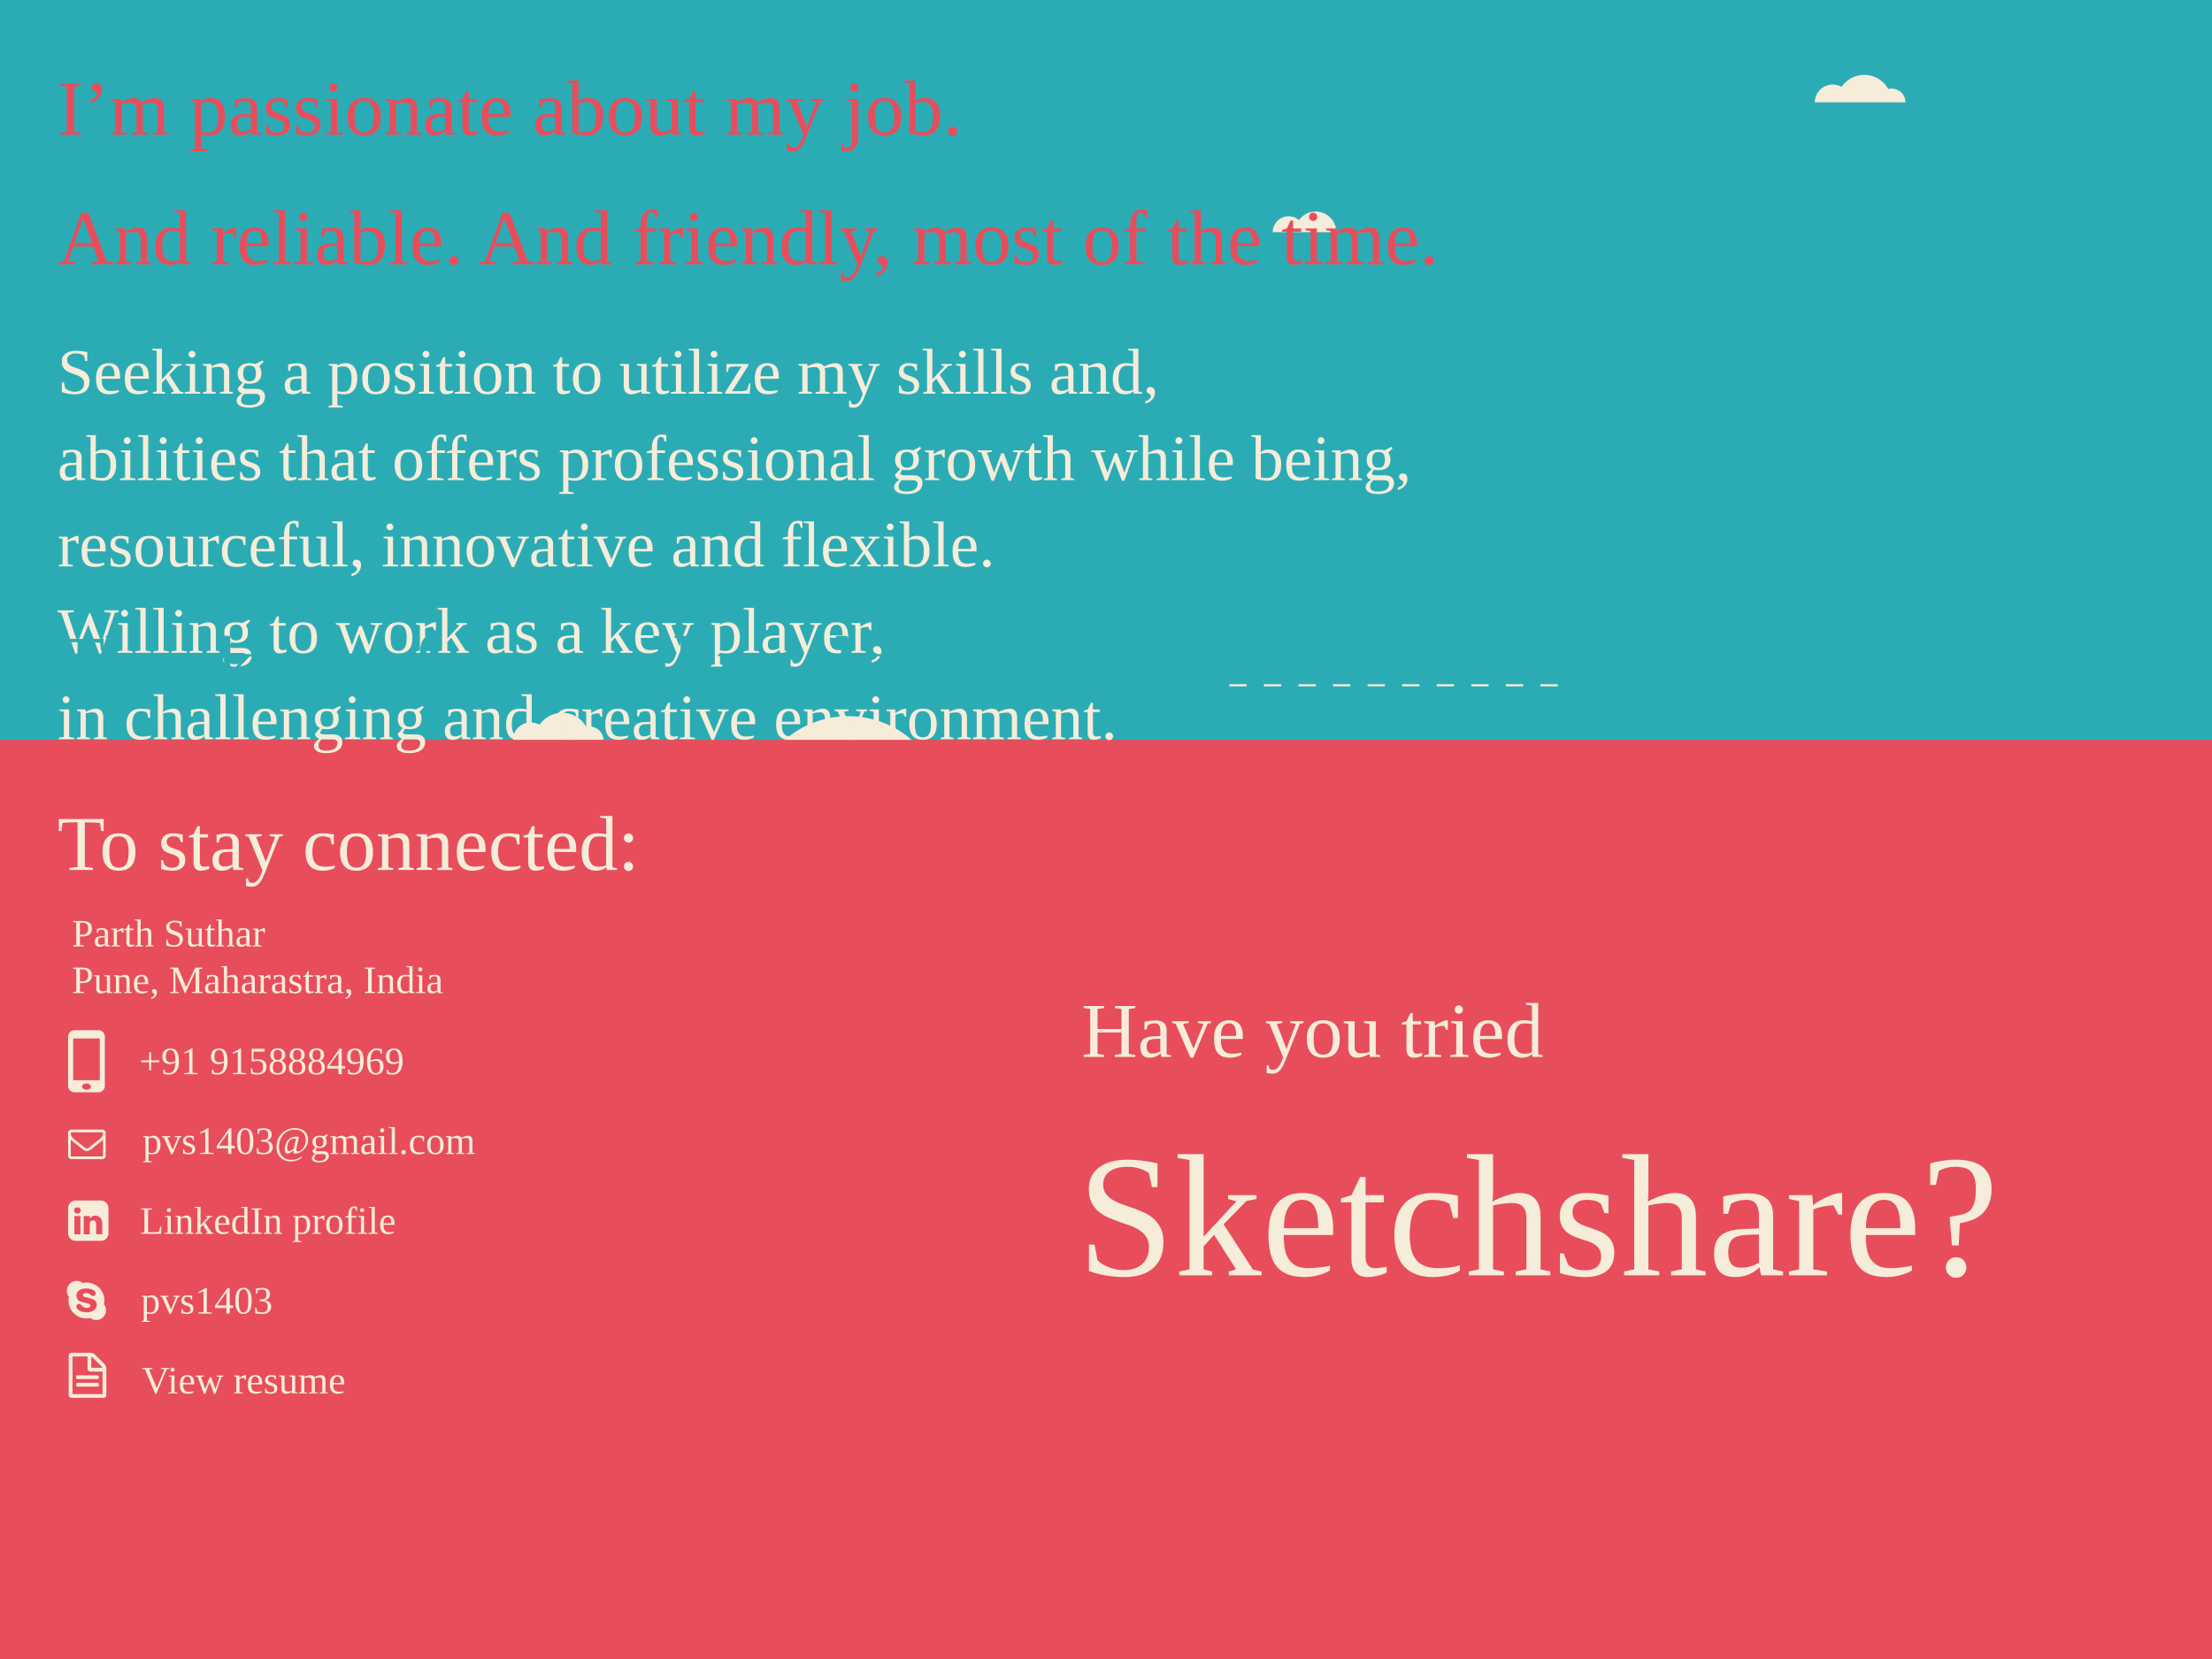
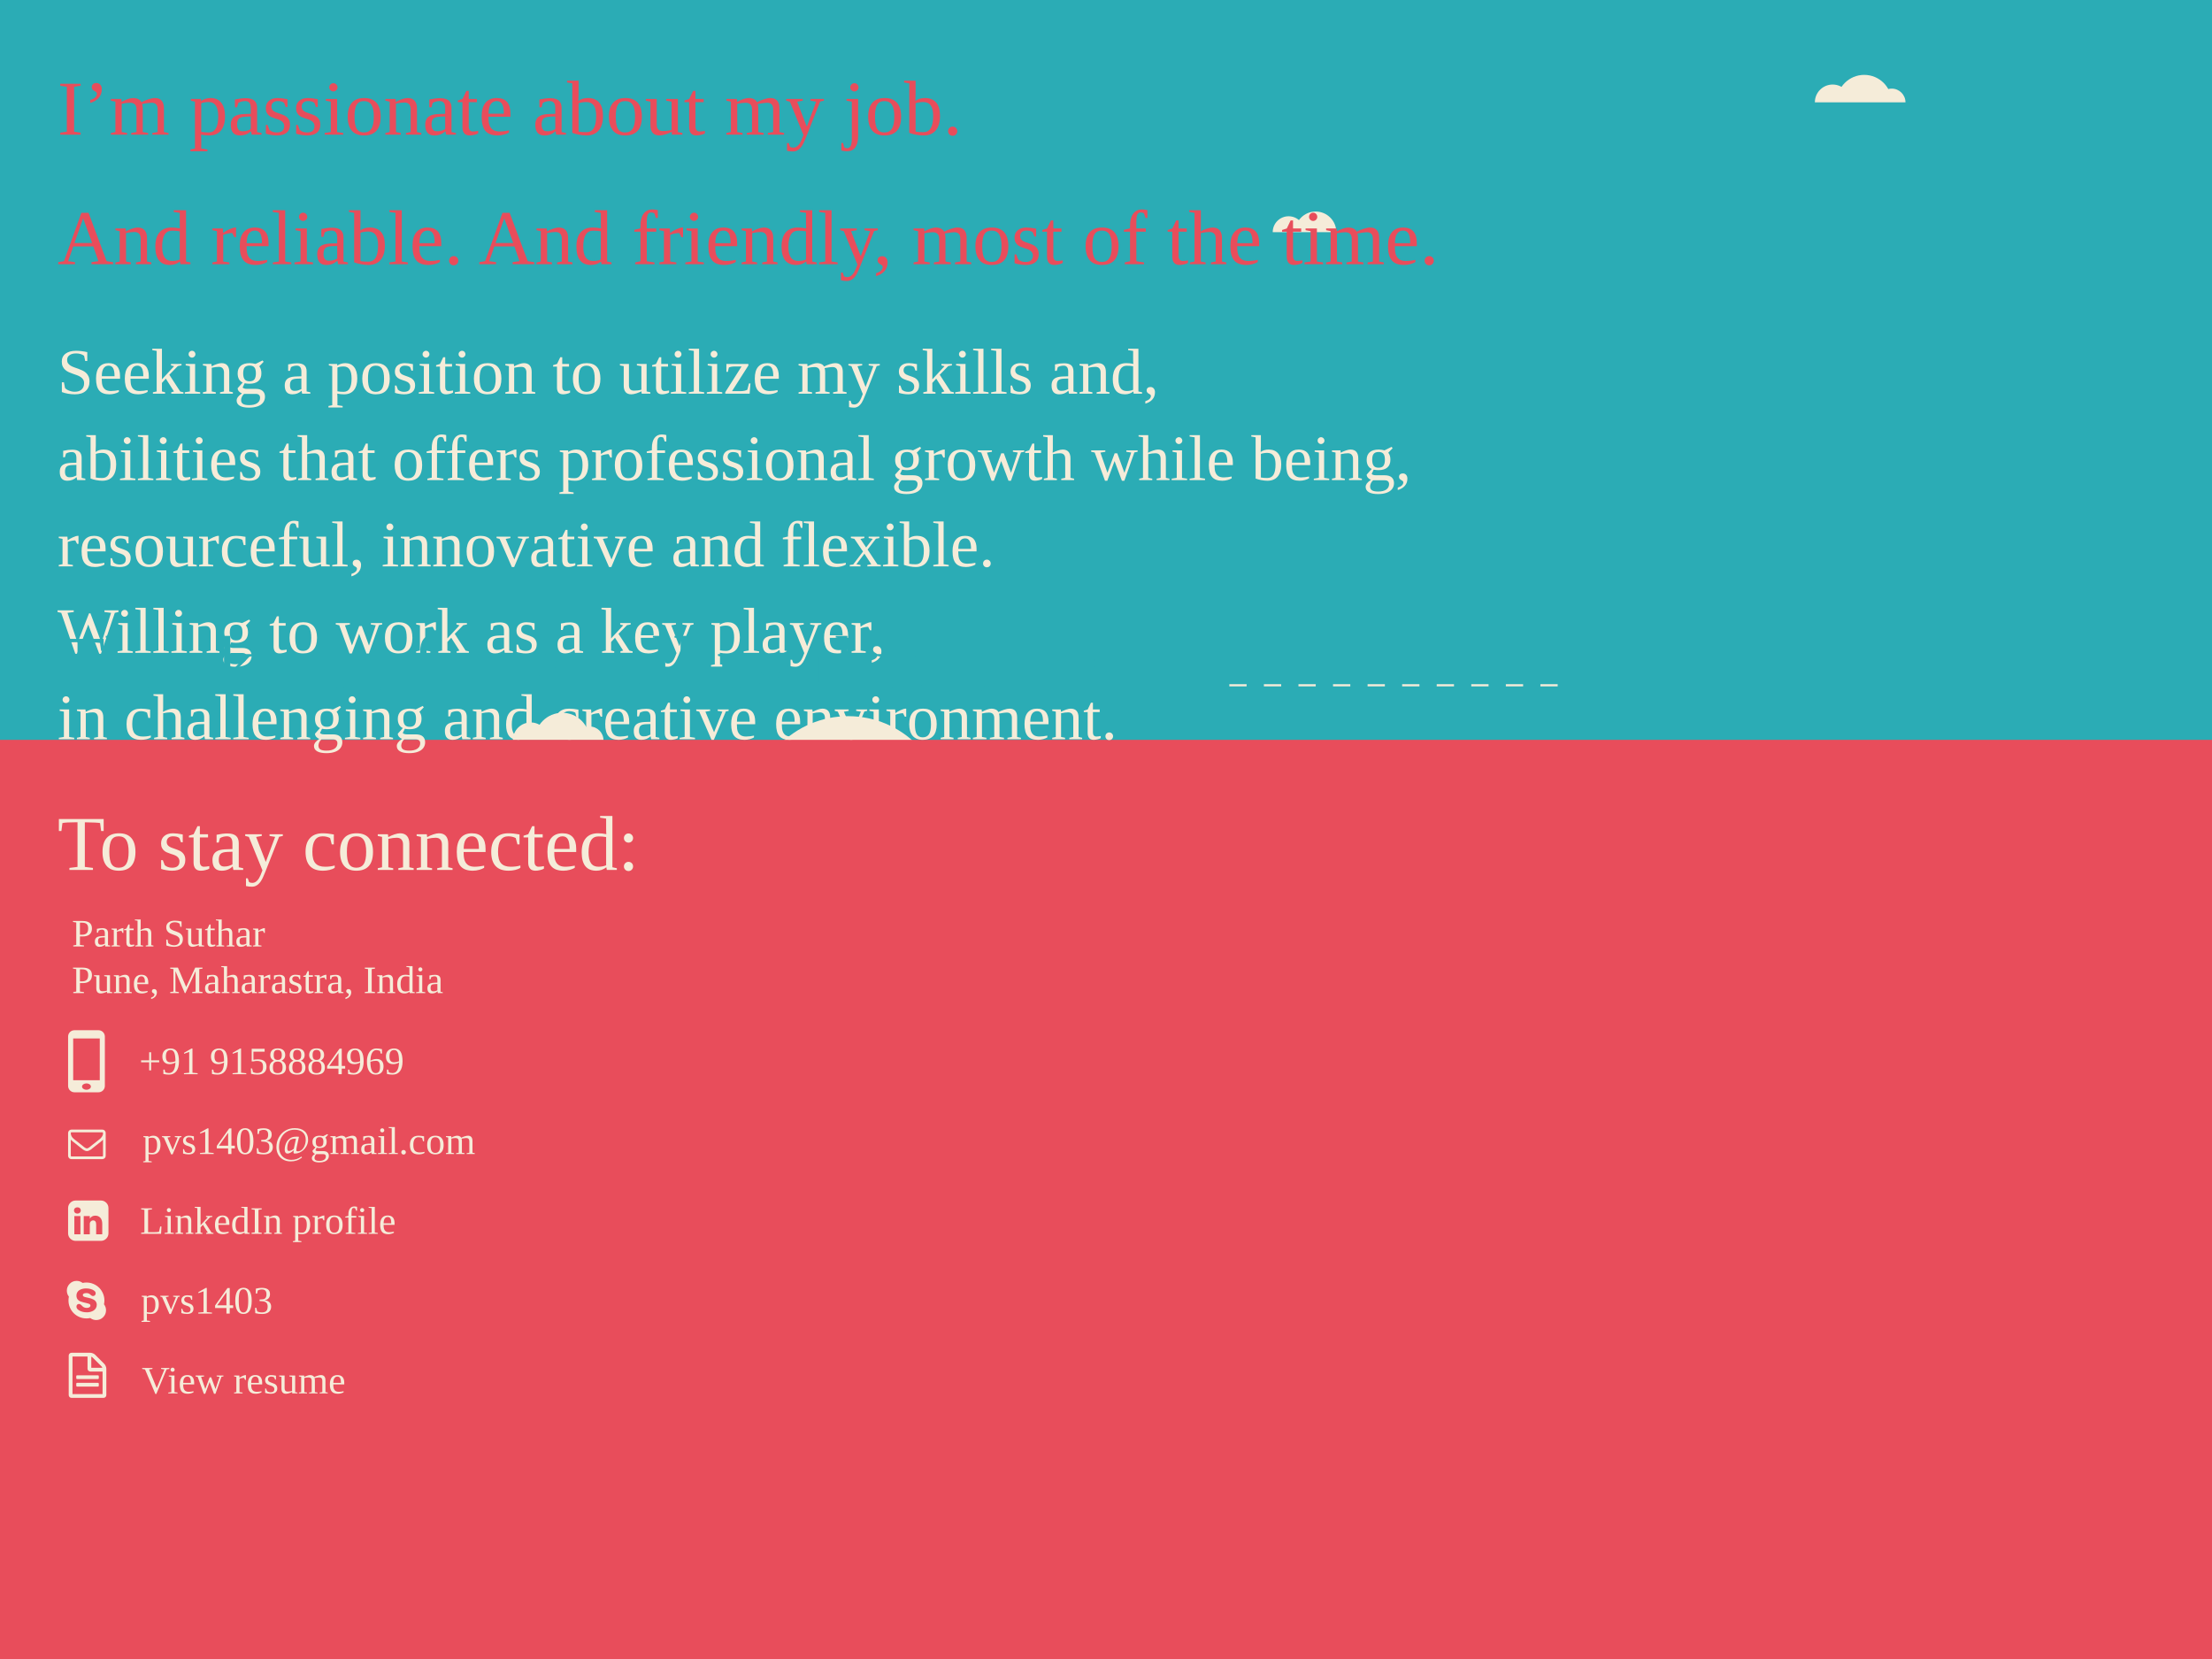
<svg xmlns="http://www.w3.org/2000/svg" width="1024" height="768" viewBox="0 0 1024 768">
  <rect x="-5882.951" y="-5137.504" fill="#F5ECD9" width="12784.607" height="11218.004" id="bg5" />
  <rect x="-7653.467" y="-7098.016" fill="#2BACB5" stroke="#000" stroke-miterlimit="10" width="15687.934" height="14889.029" id="sky" />
  <g id="mountains">
    <path fill="#D4E5F6" d="M-792.243 1119.833" />
    <polygon fill="#14757B" points="-209.3,510.472 -37.804,689.235 -193.184,705.394" />
    <polygon fill="#ACE8EA" points="-402.598,667.509 -345.107,604.72 -321.267,642.229 -398.216,859.793" />
    <path fill="#A7C6E8" d="M-927.366 1503.302" />
    <path fill="#A7C6E8" d="M-1577.241 1702.573" />
    <path fill="#C1DDF3" d="M-1577.241 1702.573" />
    <path fill="#5984C3" d="M-832.03 1389.982" />
    <path fill="#A7C6E8" d="M-588.439 1107.608" />
    <path fill="#0D72B9" d="M-854.126 1095.198" />
    <polygon fill="#ACE8EA" points="-854.126,1095.198 -735.19,578.242 -588.439,1107.608" />
    <polygon fill="#F5ECD9" points="-735.19,578.242 -649.129,529.291 -588.439,1107.608" />
    <polygon fill="#fff" points="-646.729,553.362 -649.129,529.291 -566.951,373.859 -471.992,709.22" />
    <polygon fill="#229098" points="-588.439,1107.608 -471.992,709.22 -626.096,552.59 -646.729,553.362" />
    <polygon fill="#F5ECD9" points="-345.107,1147.357 -588.439,1107.608 -471.992,709.22 -402.598,667.509" />
    <polygon fill="#C1E8E7" points="-566.951,373.859 -402.598,667.509 -471.992,709.22" />
    <path fill="#5984C3" d="M-854.126 1095.198" />
    <polygon fill="#fff" points="-345.107,604.72 -209.3,510.472 -180.034,864.441" />
    <polygon fill="#14757B" points="-398.216,859.793 -330.423,1226.866 -180.034,864.441 -321.267,642.229" />
    <polygon fill="#ACE8EA" points="-357.747,1078.915 -330.423,1226.866 -398.216,859.793 -588.439,1107.608" />
    <polygon fill="#229098" points="-209.3,510.472 -193.184,705.394 -180.034,864.441" />
    <polygon fill="#14757B" points="-191.831,1193.399 -180.034,864.441 -330.423,1226.866" />
    <polygon fill="#229098" points="71.511,1204.285 -191.831,1193.399 -180.034,864.441" />
    <polygon fill="#ACE8EA" points="71.511,1204.285 -37.804,689.235 -180.034,864.441" />
    <polygon fill="#F5ECD9" points="71.511,1204.285 227.962,1204.132 -37.804,689.235" />
    <polygon fill="#14757B" points="-37.804,689.235 171.052,897.846 227.962,1204.132" />
    <polygon fill="#63D3D6" points="227.962,1204.132 426.55,1189.605 171.052,897.846" />
    <polygon fill="#ACE8EA" points="-37.804,689.235 -116.212,415.166 88.257,723.859" />
    <polygon fill="#63D3D6" points="171.052,897.846 88.257,723.859 -37.804,689.235" />
    <polygon fill="#fff" points="-37.804,689.235 -116.212,415.166 -209.3,510.472" />
    <polygon fill="#229098" points="-402.598,667.509 -345.107,604.72 -566.951,373.859" />
    <polygon fill="#63D3D6" points="426.55,1189.605 490.657,1138.932 273.831,934.037" />
    <polygon fill="#ACE8EA" points="490.657,1138.932 701.151,1101.004 454.365,929.785 273.831,934.037" />
    <polygon fill="#C1E8E7" points="255.411,944.84 148.075,795.87 148.075,691.64 250.054,605.882 454.365,929.785" />
    <polygon fill="#1C8389" points="701.151,1101.004 250.054,605.882 454.365,929.785" />
    <polygon fill="#fff" points="168.141,820.025 255.411,944.84 250.054,605.882 88.257,723.859" />
    <polygon fill="#63D3D6" points="488.188,867.465 599.406,883.821 761.608,1042.641 701.151,1101.004" />
    <polygon fill="#C1E8E7" points="454.365,929.785 490.657,1138.932 255.411,944.84" />
    <polygon fill="#C1E8E7" points="599.406,883.821 701.151,1101.004 761.608,1042.641" />
  </g>
  <g id="clouds">
    <path fill="#F5ECD9" d="M188.406 612.645c0-10.18-8.252-18.432-18.432-18.432s-18.432 8.252-18.432 18.432h36.864z" />
    <path fill="#F5ECD9" d="M273.68 612.645c0-10.18-8.252-18.432-18.432-18.432-10.186 0-18.438 8.252-18.438 18.432h36.87z" />
    <path fill="#F5ECD9" d="M231.043 612.645c0-15.688-12.729-28.424-28.426-28.424s-28.43 12.729-28.43 28.424h56.856z" />
    <g fill="#F5ECD9">
      <path d="M253.926 342.688c0-4.557-3.693-8.25-8.25-8.25s-8.25 3.693-8.25 8.25h16.5zM279.373 342.688c0-3.513-2.854-6.361-6.361-6.361s-6.361 2.849-6.361 6.361h12.722zM273.012 342.688c0-7.026-5.697-12.723-12.725-12.723-7.025 0-12.729 5.696-12.729 12.723h25.454z" />
    </g>
    <g fill="#F5ECD9">
      <path d="M460.604 534.379c0-6.624 5.369-11.992 11.993-11.992 6.622 0 11.991 5.368 11.991 11.992h-23.984zM376.655 534.379c0-9.936 8.06-17.989 17.979-17.989 9.938 0 17.982 8.062 17.982 17.989h-35.961zM400.641 534.379c0-19.871 16.104-35.979 35.979-35.979s35.979 16.104 35.979 35.979h-71.958z" />
    </g>
    <g fill="#F5ECD9">
      <path d="M482.551 554.23c0-5.273 4.271-9.562 9.549-9.562 5.271 0 9.557 4.273 9.557 9.562h-19.106zM497.275 554.23c0-4.064 3.297-7.361 7.354-7.361 4.062 0 7.357 3.297 7.357 7.361h-14.711z" />
    </g>
    <g fill="#F5ECD9">
      <path d="M803.939 380.535c0-19.677-15.953-35.632-35.641-35.632-19.682 0-35.627 15.955-35.627 35.632h71.268zM830.49 380.535c0-14.669-11.889-26.558-26.557-26.558-14.678 0-26.562 11.889-26.562 26.558h53.119zM744.854 380.535c0-8.801-7.137-15.936-15.938-15.936-8.803 0-15.938 7.135-15.938 15.936h31.876zM418.438 513.637c0-18.051-14.633-32.684-32.684-32.684-18.057 0-32.688 14.633-32.688 32.684h65.372zM377.432 513.637c0-13.455-10.896-24.354-24.354-24.354-13.447 0-24.354 10.896-24.354 24.354h48.708zM437.926 513.637c0-10.764-8.729-19.479-19.488-19.479-10.764 0-19.479 8.725-19.479 19.479h38.967zM338.449 513.637c0-8.062-6.543-14.617-14.609-14.617-8.072 0-14.617 6.561-14.617 14.617h29.226zM366.605 442.211" />
      <path d="M346.316 370.211" />
      <path d="M667.055 556.801c0-8.953-7.258-16.211-16.211-16.211s-16.211 7.258-16.211 16.211h32.422zM717.055 556.801c0-6.896-5.596-12.5-12.5-12.5-6.896 0-12.5 5.604-12.5 12.5h25zM704.555 556.801c0-13.807-11.188-25-25-25s-25 11.193-25 25h50zM304.781 534.908c0-7.674-6.229-13.896-13.896-13.896s-13.895 6.229-13.895 13.896h27.791zM315.139 534.908c0-5.721-4.637-10.357-10.354-10.357s-10.354 4.646-10.354 10.357h20.708zM281.736 534.908c0-3.438-2.777-6.215-6.215-6.215-3.432 0-6.215 2.771-6.215 6.215h12.43zM362.755 376.418c0-8.264-6.697-14.961-14.961-14.961-8.271 0-14.959 6.697-14.959 14.961h29.92zM467.479 376.418c0-12.395-10.047-22.441-22.438-22.441-12.396 0-22.44 10.047-22.44 22.441h44.878zM437.558 376.418c0-24.789-20.094-44.883-44.881-44.883s-44.886 20.094-44.886 44.883h89.767zM511.904 600.949c0-5.273-4.271-9.547-9.547-9.547-5.271 0-9.557 4.271-9.557 9.547h19.104zM497.182 600.949c0-4.064-3.297-7.361-7.354-7.361-4.062 0-7.355 3.297-7.355 7.361h14.709zM618.617 107.473c0-5.273-4.271-9.547-9.549-9.547-5.271 0-9.547 4.273-9.547 9.547h19.096zM603.898 107.473c0-4.064-3.307-7.361-7.361-7.361-4.062 0-7.357 3.297-7.357 7.361h14.718zM856.65 47.383c0-4.557-3.692-8.25-8.25-8.25-4.562 0-8.25 3.693-8.25 8.25h16.5zM882.098 47.383c0-3.513-2.848-6.361-6.354-6.361-3.521 0-6.355 2.849-6.355 6.361h12.709zM875.736 47.383c0-7.026-5.697-12.723-12.729-12.723-7.021 0-12.729 5.696-12.729 12.723h25.458zM66 395.904c0-5.273 4.271-9.547 9.549-9.547 5.271 0 9.547 4.271 9.547 9.547h-19.096zM80.725 395.904c0-4.064 3.297-7.361 7.361-7.361 4.062 0 7.363 3.297 7.363 7.361h-14.724z" />
    </g>
    <path fill="#F5ECD9" d="M64.212 540.55h-8v-1h8v1zm-16 0h-8v-1h8v1zm-16 0h-8v-1h8v1zm-16 0h-8v-1h8v1zm-16 0h-8v-1h8v1zm-16 0h-8v-1h8v1zm-16 0h-8v-1h8v1zm-16 0h-8v-1h8v1zm-16 0h-8v-1h8v1zm-16 0h-8v-1h8v1zm-16 0h-8v-1h8v1zm-16 0h-5.417v-1h5.417v1z" />
    <path fill="#F5ECD9" d="M1151.275 93.095h-8v-1h8v1zm-16 0h-8v-1h8v1zm-16 0h-8v-1h8v1zm-16 0h-8v-1h8v1zm-16 0h-8v-1h8v1zm-16 0h-8v-1h8v1zm-16 0h-8v-1h8v1z" />
    <path fill="#F5ECD9" d="M721.096 317.734h-8v-1h8v1zm-16 0h-8v-1h8v1zm-16 0h-8v-1h8v1zm-16 0h-8v-1h8v1zm-16 0h-8v-1h8v1zm-16 0h-8v-1h8v1zm-16 0h-8v-1h8v1zm-16 0h-8v-1h8v1zm-16 0h-8v-1h8v1zm-16 0h-8v-1h8v1z" />
  </g>
  <g id="contacts">
    <rect x="-2766.482" y="342.5" fill="#E84D5B" width="6910.617" height="445.5" />
    <g id="email" fill="#F5ECD9">
      <text transform="translate(66 534.232)" font-weight="100" font-size="18">pvs1403@gmail.com</text>
      <path d="M47.688 535.041v-7.457c-.204.233-.431.447-.671.643-1.731 1.332-3.115 2.432-4.136 3.282-.33.277-.599.496-.804.647-.207.151-.487.31-.843.471-.354.159-.684.237-.99.237h-.021c-.311 0-.645-.078-.993-.237-.354-.161-.633-.314-.839-.471-.206-.151-.474-.372-.804-.647-1.022-.854-2.4-1.948-4.136-3.282-.24-.191-.461-.404-.675-.643v7.457c0 .084.031.157.097.219.062.063.135.094.22.094h14.297c.084 0 .157-.031.219-.094.063-.062.097-.135.097-.219h-.018zm0-10.205v-.238l-.006-.126-.03-.12-.053-.089c-.02-.061-.048-.086-.088-.069l-.136-.022h-14.296c-.083 0-.157.031-.222.092-.062.062-.092.139-.092.223 0 1.09.479 2.008 1.428 2.757 1.25.98 2.548 2.011 3.893 3.076l.34.283.446.362c.106.085.252.188.435.306.176.118.341.209.488.271.146.059.289.088.419.088h.018c.129 0 .271-.029.418-.088.146-.062.312-.146.488-.271l.438-.306.442-.362.337-.283c1.352-1.068 2.647-2.1 3.896-3.076.35-.278.673-.652.976-1.121.31-.48.461-.906.461-1.287zm1.242-.357v10.562c0 .428-.152.794-.459 1.095-.303.307-.671.459-1.094.459h-14.296c-.431 0-.792-.147-1.098-.459-.303-.304-.459-.672-.459-1.095v-10.562c0-.43.152-.795.459-1.098s.675-.456 1.098-.456h14.296c.429 0 .793.15 1.094.456.307.303.459.668.459 1.098z" />
    </g>
    <g id="linkedin" fill="#F5ECD9">
      <text transform="translate(64.821 571.17)" font-weight="100" font-size="18">LinkedIn profile</text>
      <path d="M34.418 571.388h2.808v-8.438h-2.808v8.438zm2.989-11.037c-.012-.42-.155-.771-.438-1.043-.283-.271-.662-.411-1.131-.411s-.854.143-1.149.411c-.298.272-.438.623-.438 1.043 0 .413.144.764.431 1.039.289.279.667.42 1.124.42h.013c.479 0 .865-.141 1.155-.42.288-.279.432-.626.433-1.039zm7.111 11.037h2.812v-4.836c0-1.248-.301-2.189-.891-2.832-.592-.639-1.376-.962-2.347-.962-1.104 0-1.949.479-2.539 1.423h.021v-1.229h-2.812c.025.536.025 3.348 0 8.438h2.812v-4.721c0-.309.024-.535.085-.681.126-.283.304-.524.552-.727.241-.195.543-.299.895-.299.943 0 1.409.639 1.409 1.913l.003 4.513zm5.689-12.131v11.67c0 .964-.347 1.789-1.027 2.479-.688.687-1.513 1.025-2.477 1.025h-11.671c-.969 0-1.789-.343-2.479-1.025-.688-.688-1.03-1.517-1.03-2.479v-11.67c0-.966.346-1.79 1.03-2.477.688-.688 1.51-1.03 2.479-1.03h11.671c.964 0 1.788.343 2.477 1.03.685.687 1.027 1.511 1.027 2.477z" />
    </g>
    <g id="phone">
      <path fill="#F5ECD9" d="M45.604 476.917h-11.14c-1.612 0-2.938 1.317-2.938 2.934v22.865c0 1.604 1.32 2.938 2.938 2.938h11.14c1.608 0 2.938-1.32 2.938-2.938v-22.865c-.007-1.614-1.326-2.934-2.938-2.934zm-5.57 27.559c-1.142 0-2.057-.653-2.057-1.464 0-.812.919-1.468 2.057-1.468 1.132 0 2.047.655 2.047 1.468.003.806-.913 1.464-2.047 1.464zm6.156-4.398h-12.312v-19.354h12.312v19.354z" />
      <text transform="translate(64.429 497.295)" fill="#F5ECD9" font-weight="100" font-size="18">+91 9158884969</text>
    </g>
    <g id="skype">
      <path fill="#F5ECD9" d="M44.801 603.992c0-.396-.076-.754-.234-1.08-.147-.327-.344-.595-.564-.812-.233-.213-.52-.401-.867-.574-.344-.183-.671-.312-.974-.402-.307-.093-.647-.183-1.033-.271l-1.229-.283-.519-.124c-.11-.028-.248-.073-.413-.14-.166-.063-.284-.126-.354-.188-.064-.069-.136-.152-.191-.248-.062-.104-.089-.22-.089-.354 0-.604.562-.905 1.693-.905.345 0 .646.047.909.141.269.097.482.207.643.337l.445.399c.146.131.299.247.477.343.172.097.357.144.562.141.371 0 .667-.123.896-.373.224-.253.336-.558.336-.906 0-.434-.224-.822-.661-1.176-.44-.349-1-.615-1.675-.797-.679-.179-1.395-.27-2.15-.271-.535 0-1.054.062-1.556.183-.504.124-.979.309-1.411.557-.438.247-.787.592-1.055 1.028-.265.438-.396.942-.396 1.519 0 .479.074.896.224 1.257.152.354.372.653.661.894.291.234.606.429.949.571.339.146.744.271 1.216.383l1.725.427c.709.179 1.146.316 1.318.429.253.152.377.396.377.707 0 .31-.153.562-.473.762s-.73.301-1.239.297c-.397 0-.761-.062-1.08-.188-.314-.124-.573-.275-.768-.455-.194-.181-.372-.354-.537-.533-.166-.184-.344-.327-.538-.456-.199-.123-.409-.188-.641-.188-.396 0-.691.12-.896.354-.201.23-.301.531-.301.886 0 .728.482 1.344 1.444 1.857.957.515 2.104.772 3.431.772.575 0 1.125-.071 1.653-.219.523-.149 1.008-.354 1.442-.631.438-.276.785-.646 1.045-1.104.263-.461.393-.977.393-1.556h.006v-.01zm4.285 2.562c0 1.254-.443 2.324-1.329 3.21-.886.89-1.954 1.328-3.205 1.328-1.023 0-1.943-.312-2.768-.941-.605.124-1.196.187-1.771.187-1.126 0-2.202-.216-3.229-.649-1.027-.438-1.915-1.03-2.658-1.773-.744-.744-1.334-1.631-1.771-2.657-.437-1.023-.651-2.104-.651-3.229 0-.574.064-1.17.188-1.776-.63-.812-.946-1.739-.946-2.763 0-1.251.443-2.319 1.328-3.205.89-.886 1.954-1.33 3.206-1.33 1.026 0 1.943.313 2.771.947.604-.125 1.193-.188 1.771-.188 1.125 0 2.202.218 3.229.654 1.028.436 1.915 1.024 2.655 1.771.744.744 1.336 1.63 1.771 2.658.436 1.029.654 2.106.654 3.23 0 .571-.064 1.166-.188 1.771.629.811.943 1.732.943 2.755z" />
      <text transform="translate(65.215 608.106)" fill="#F5ECD9" font-weight="100" font-size="18">pvs1403</text>
    </g>
    <g id="addressnumidia" fill="#F5ECD9" font-weight="100" font-size="18">
      <text transform="translate(33.271 438.129)">Parth Suthar</text>
      <text transform="translate(33.271 459.728)">Pune, Maharastra, India</text>
    </g>
    <g id="contactresume">
      <path fill="#F5ECD9" d="M45.744 640.588v.867c0 .13-.041.229-.123.312-.082.087-.188.124-.313.124h-9.574c-.127 0-.229-.035-.312-.124-.082-.081-.124-.184-.124-.312v-.867c0-.13.042-.229.124-.312.082-.082.186-.123.312-.123h9.574c.128 0 .23.041.313.123.082.081.123.185.123.312zm0-3.483v.867c0 .127-.041.231-.123.312-.082.082-.188.123-.313.123h-9.574c-.127 0-.229-.041-.312-.123-.082-.081-.124-.188-.124-.312v-.867c0-.13.042-.23.124-.312.082-.081.186-.122.312-.122h9.574c.128 0 .23.041.313.122.082.082.123.186.123.312zm-12.183 8.27h13.923v-10.443h-5.654c-.363 0-.676-.126-.927-.381-.254-.251-.381-.56-.381-.925v-5.656h-6.962l.001 17.405zm8.701-12.184h5.112c-.092-.267-.191-.449-.297-.561l-4.26-4.257c-.105-.108-.293-.211-.558-.299l.003 5.117zm6.961.435v12.183c0 .366-.127.677-.379.932-.254.251-.562.378-.926.378h-14.795c-.363 0-.671-.127-.924-.378-.257-.255-.385-.562-.385-.932v-18.271c0-.366.128-.673.385-.925.253-.254.561-.381.924-.381h8.702c.359 0 .761.091 1.192.271.438.183.78.399 1.033.654l4.244 4.241c.251.254.473.599.651 1.03.187.438.277.835.278 1.198z" />
      <text transform="translate(65.608 645.044)" fill="#F5ECD9" font-weight="100" font-size="18">View resume</text>
    </g>
    <text transform="translate(26.604 402.719)" fill="#F5ECD9" font-weight="100" font-size="36">To stay connected:</text>
-     <g id="sketchshare">
-       <text transform="translate(500.633 489.283)" fill="#F5ECD9" font-weight="100" font-size="36">Have you tried</text>
-       <text transform="translate(498.633 590.388)" fill="#F5ECD9" font-weight="100" font-size="80.874">Sketchshare?</text>
-     </g>
  </g>
  <text id="ownership" transform="translate(26.604 122.301)" fill="#E84D5B" font-weight="100" font-size="36">And reliable. And friendly, most of the time.</text>
  <g id="leaving" fill="#F5ECD9" font-weight="100" font-size="30">
    <text transform="translate(26.604 182.247)">Seeking a position to utilize my skills and,</text>
    <text transform="translate(26.604 222.247)">abilities that offers professional growth while being,</text>
    <text transform="translate(26.604 262.194)">resourceful, innovative and flexible.</text>
    <text transform="translate(26.604 302.194)">Willing to work as a key player,</text>
    <text transform="translate(26.604 342.194)">in challenging and creative environment.</text>
  </g>
  <text id="passionate" transform="translate(26.604 62.353)" fill="#E84D5B" font-weight="100" font-size="36">I’m passionate about my job.</text>
  <text transform="translate(26.604 319.345)" fill="#2BACB5" font-weight="100" font-size="36" id="thankyouforscrolling">Thank you for scrolling this far :)</text>
</svg>
